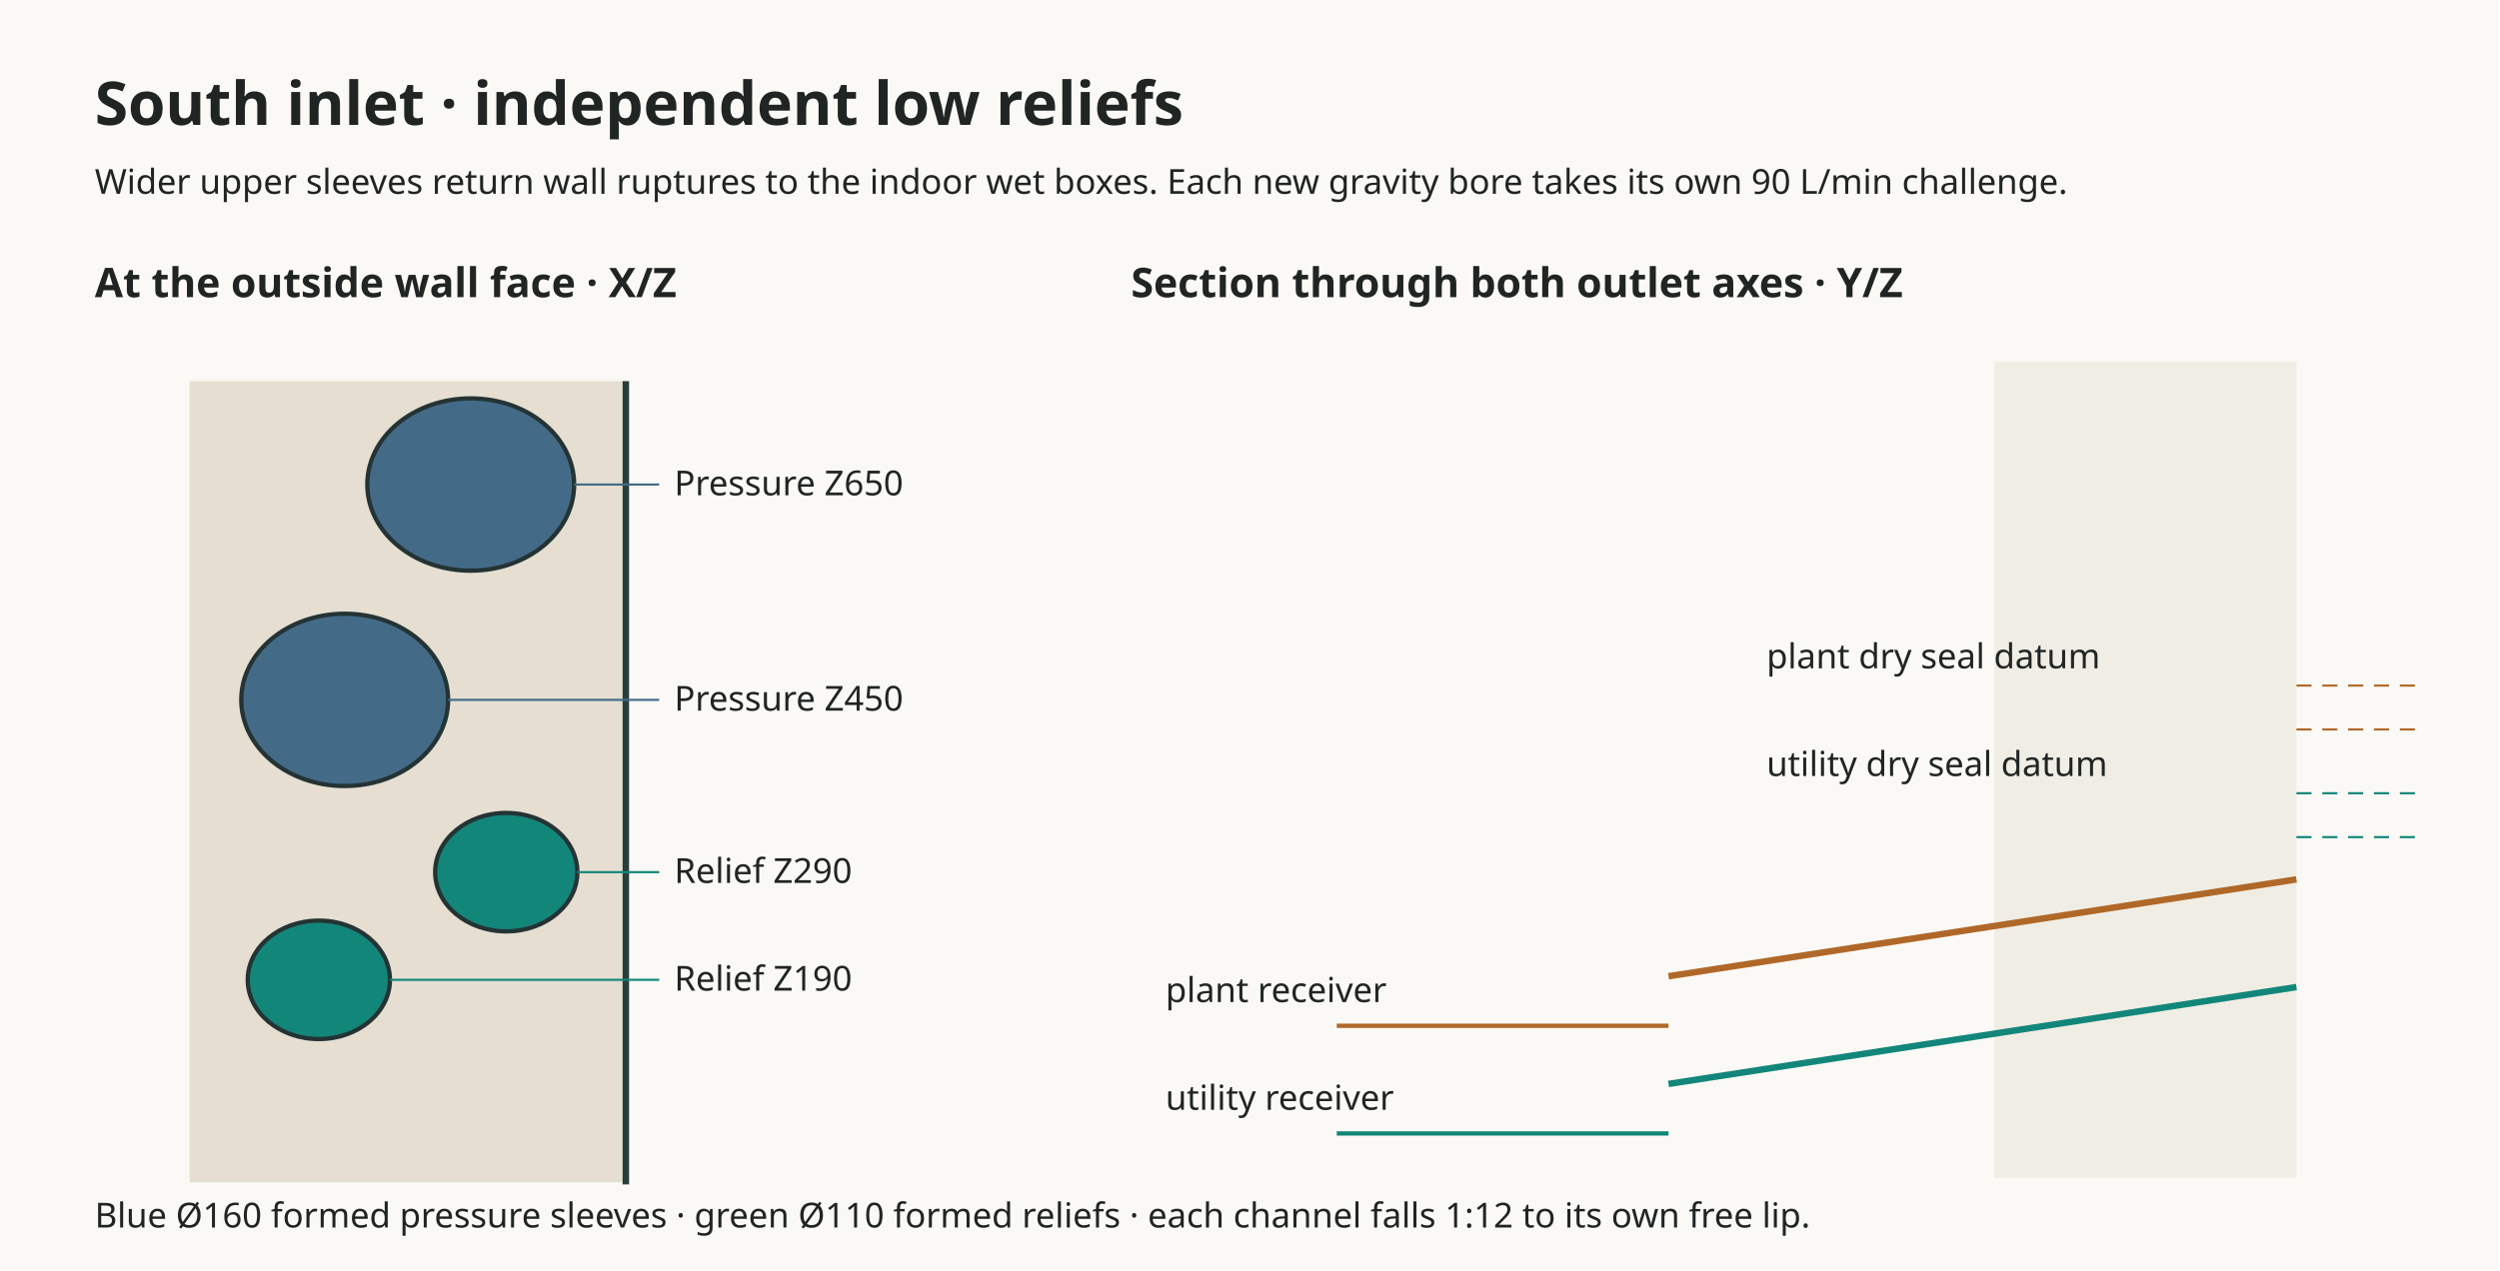
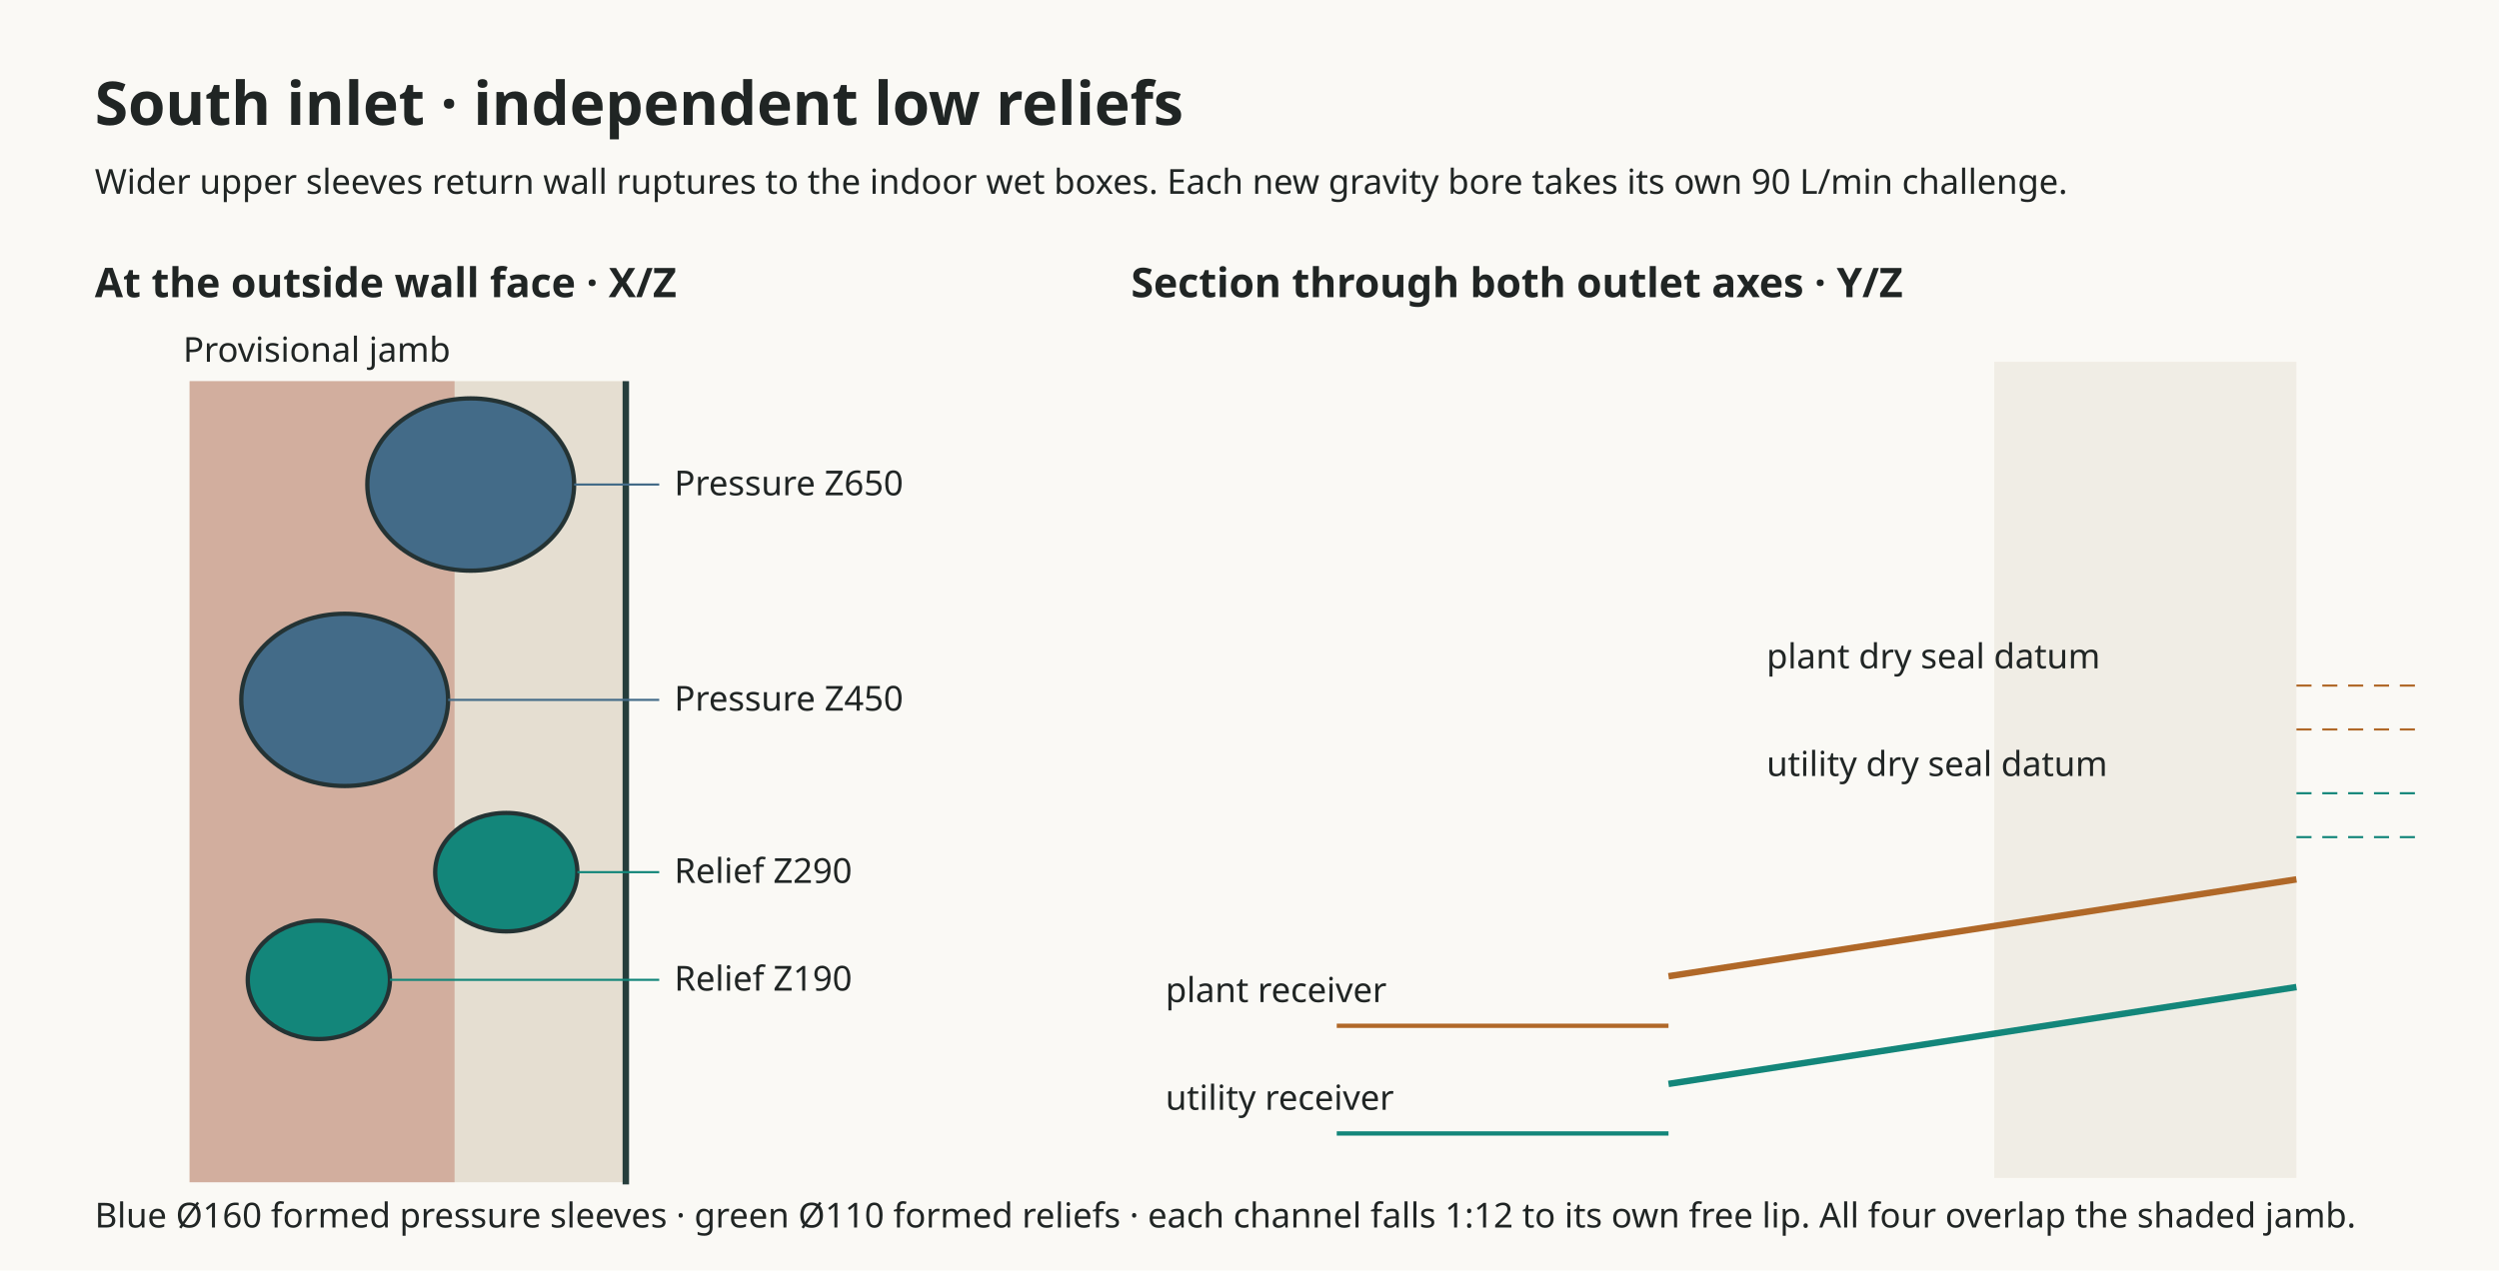
<svg xmlns="http://www.w3.org/2000/svg" width="1160" height="590" viewBox="0 0 1160 590" role="img" aria-labelledby="title desc">
  <style>text{font:16px sans-serif;fill:#202524}.head{font:700 28px sans-serif}.sub{font:700 19px sans-serif}</style>
  <rect width="1160" height="590" fill="#faf9f5" />
  <text class="head" x="44" y="58">South inlet · independent low reliefs</text>
  <text x="44" y="90">Wider upper sleeves return wall ruptures to the indoor wet boxes. Each new gravity bore takes its own 90 L/min challenge.</text>
  <text class="sub" x="44" y="138">At the outside wall face · X/Z</text>
  <text class="sub" x="525" y="138">Section through both outlet axes · Y/Z</text>
  <rect x="88" y="177" width="202.5" height="372" fill="#e5ded1" />
+   <rect x="88" y="177" width="123" height="372" fill="#bf7967" opacity=".48" />
+   <text x="85" y="168">Provisional jamb</text>
  <line x1="290.5" y1="177" x2="290.5" y2="550" stroke="#263e3c" stroke-width="3" />
  <ellipse cx="160" cy="325" rx="48" ry="40" fill="#436b88" stroke="#243334" stroke-width="2" />
  <ellipse cx="148" cy="455" rx="33" ry="27.5" fill="#13867a" stroke="#243334" stroke-width="2" />
  <path d="M208 325 H306" stroke="#436b88" />
  <path d="M181 455 H306" stroke="#13867a" />
  <text x="313" y="330">Pressure Z450</text>
  <text x="313" y="460">Relief Z190</text>
  <ellipse cx="218.5" cy="225" rx="48" ry="40" fill="#436b88" stroke="#243334" stroke-width="2" />
  <ellipse cx="235" cy="405" rx="33" ry="27.5" fill="#13867a" stroke="#243334" stroke-width="2" />
  <path d="M266.5 225 H306" stroke="#436b88" />
  <path d="M268 405 H306" stroke="#13867a" />
  <text x="313" y="230">Pressure Z650</text>
  <text x="313" y="410">Relief Z290</text>
  <rect x="925.7" y="168" width="140.265" height="379" fill="#e5ded1" opacity=".45" />
  <path d="M1065.965,458.354 L774.5,503.333" fill="none" stroke="#13867a" stroke-width="3" />
  <line x1="620.5" x2="774.5" y1="526.34" y2="526.34" stroke="#13867a" stroke-width="2" />
  <path d="M1065.965 368.354 H1125 M1065.965 388.728 H1125" stroke="#13867a" stroke-dasharray="7 5" />
  <text x="541" y="515.34">utility receiver</text>
  <text x="820" y="360.354">utility dry seal datum</text>
  <path d="M1065.965,408.354 L774.5,453.333" fill="none" stroke="#b06828" stroke-width="3" />
  <line x1="620.5" x2="774.5" y1="476.34" y2="476.34" stroke="#b06828" stroke-width="2" />
  <path d="M1065.965 318.354 H1125 M1065.965 338.728 H1125" stroke="#b06828" stroke-dasharray="7 5" />
  <text x="541" y="465.34">plant receiver</text>
  <text x="820" y="310.354">plant dry seal datum</text>
-   <text x="44" y="570">Blue Ø160 formed pressure sleeves · green Ø110 formed reliefs · each channel falls 1:12 to its own free lip.</text>
+   <text x="44" y="570">Blue Ø160 formed pressure sleeves · green Ø110 formed reliefs · each channel falls 1:12 to its own free lip. All four overlap the shaded jamb.</text>
</svg>
